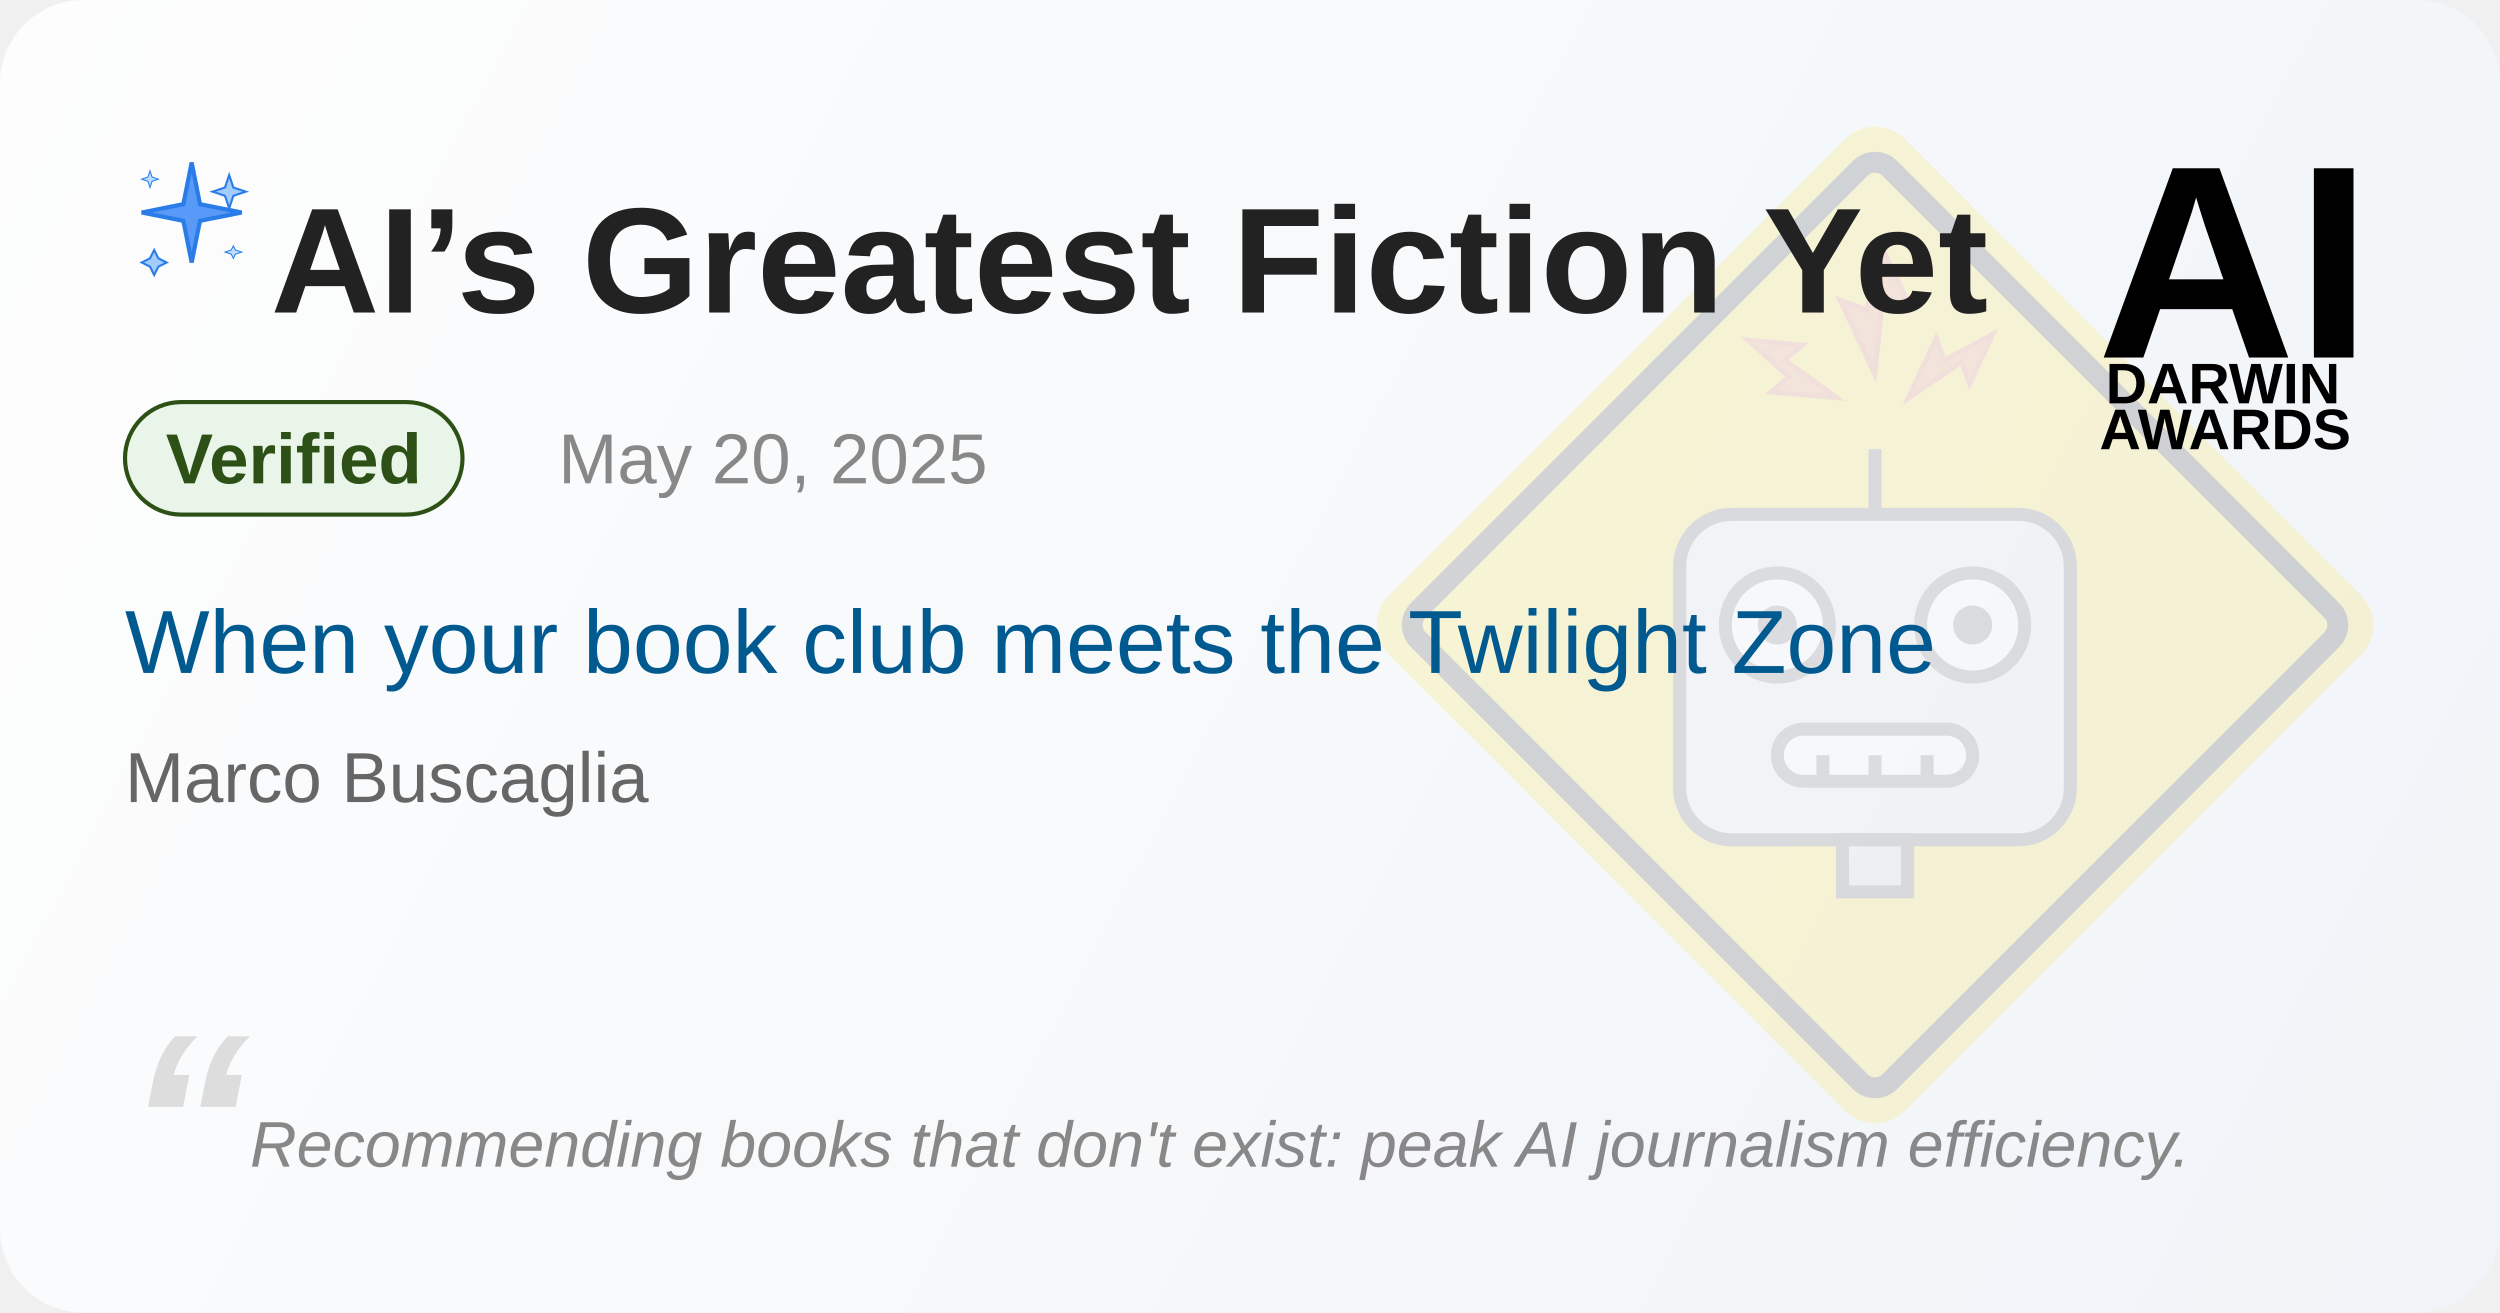
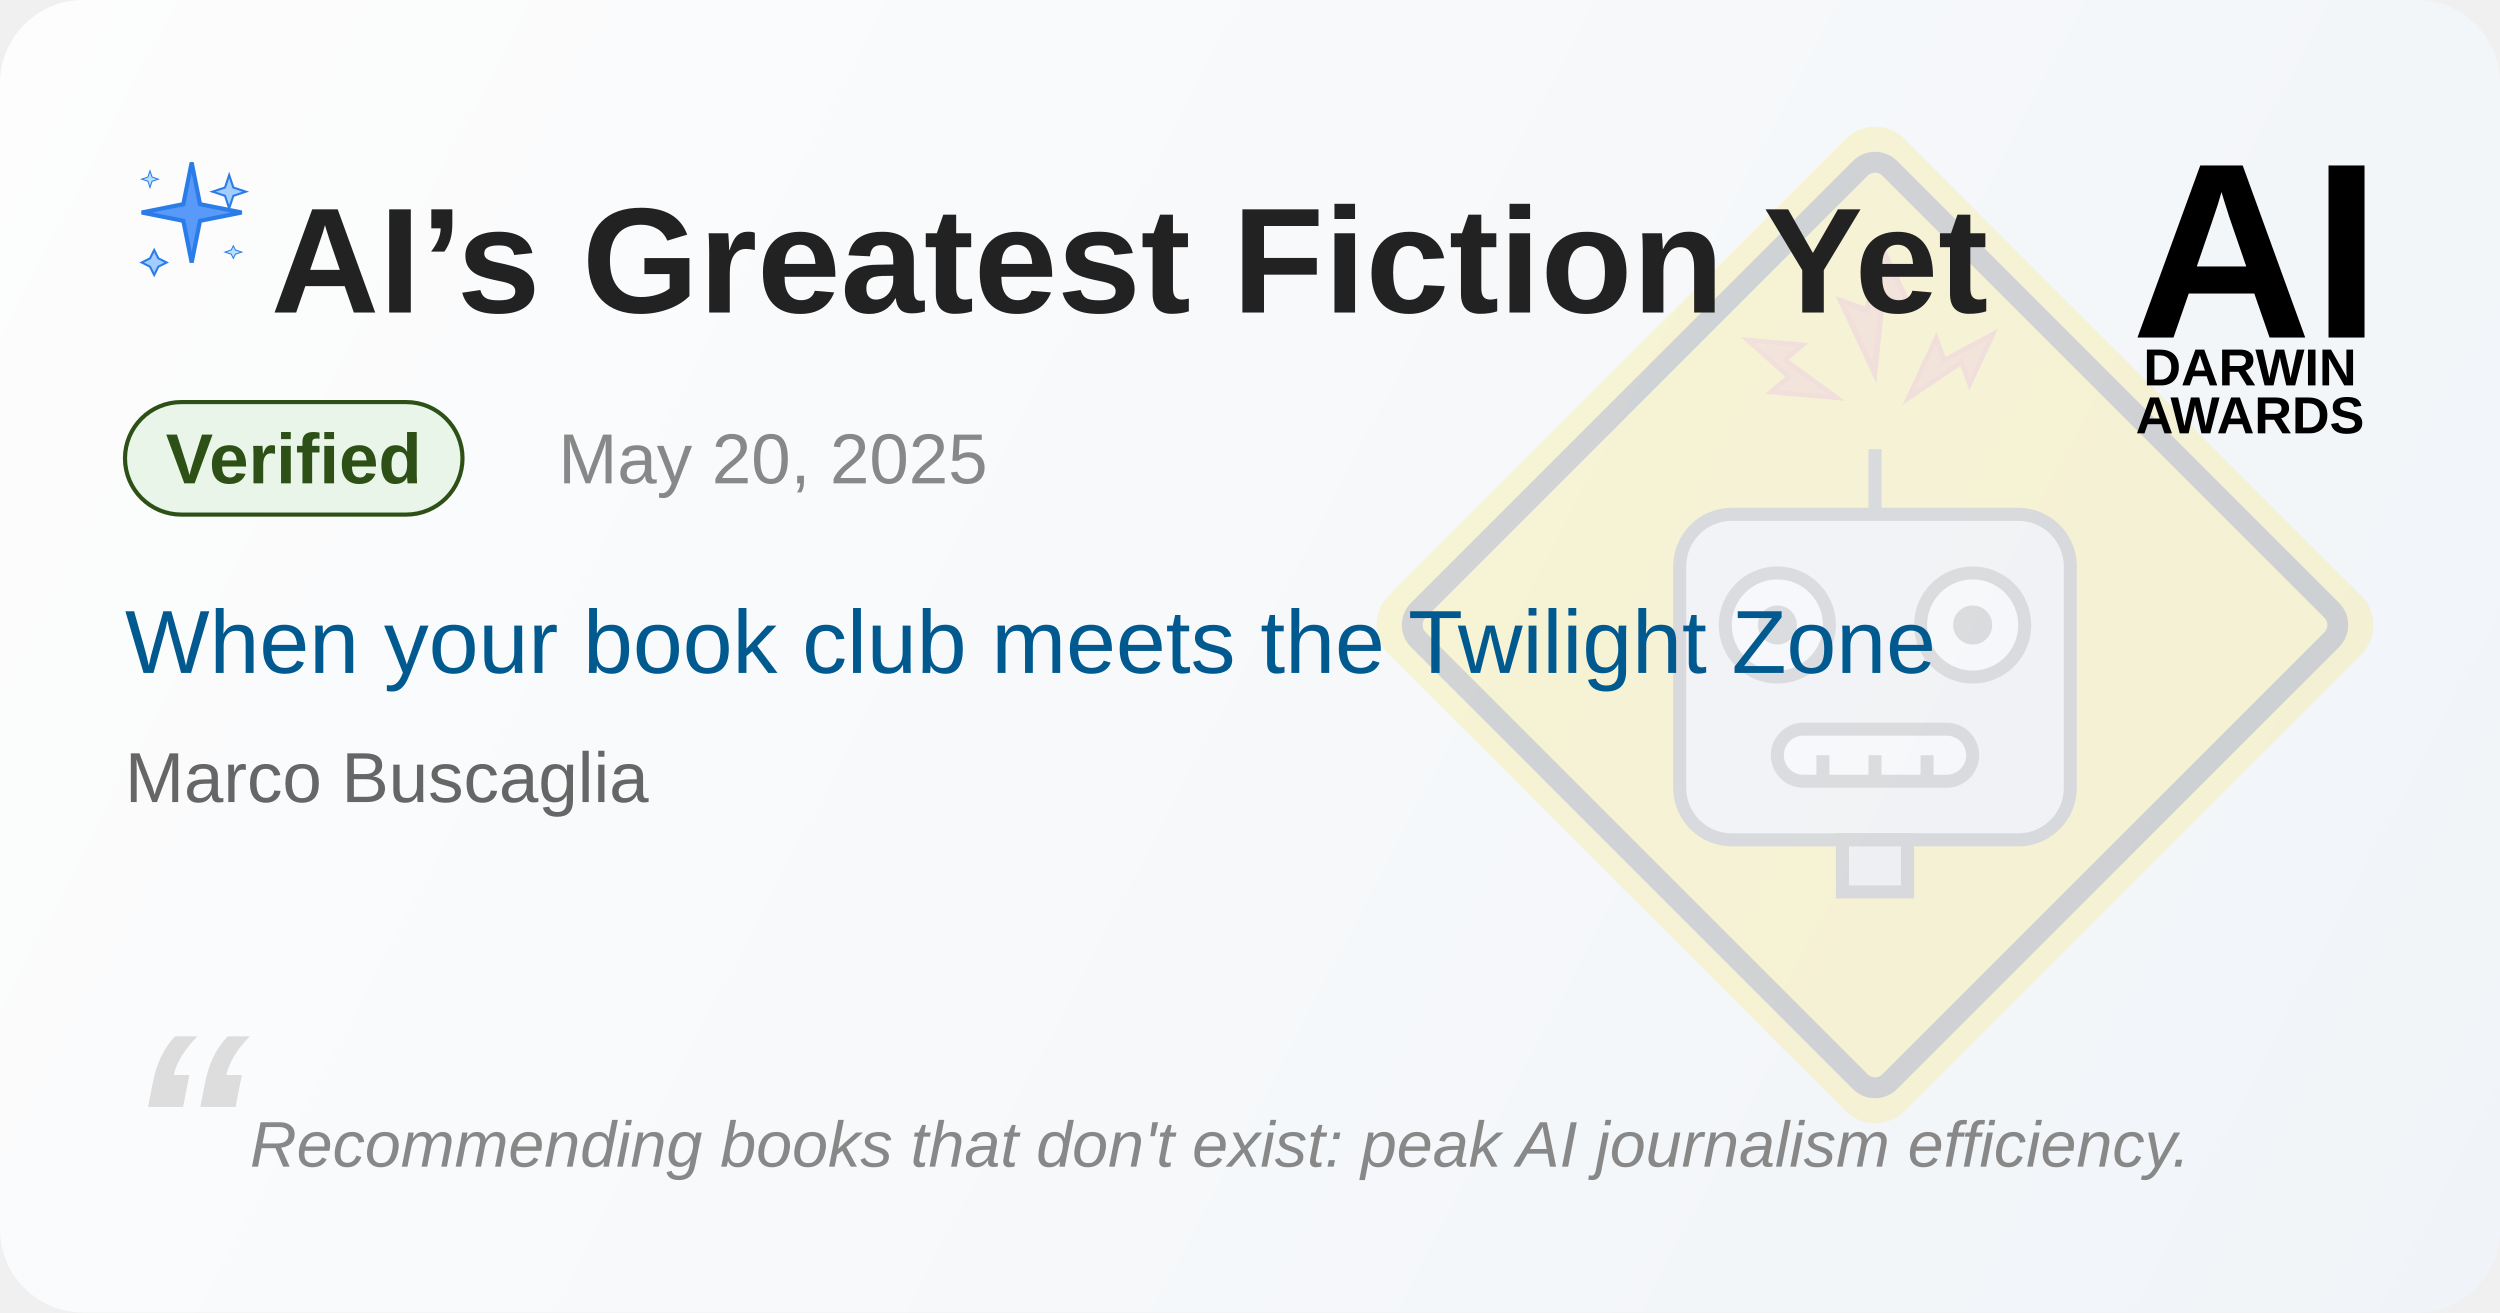
<svg xmlns="http://www.w3.org/2000/svg" width="1200" height="630" viewBox="0 0 1200 630">
  <defs>
    <linearGradient id="bg-gradient" x1="0" y1="0" x2="1200" y2="630" gradientUnits="userSpaceOnUse">
      <stop stop-color="#fdfdfd" />
      <stop offset="1" stop-color="#f0f4f8" />
    </linearGradient>
  </defs>
  <rect width="1200" height="630" rx="40" fill="url(#bg-gradient)" />
  <g transform="translate(60,70) scale(1)">
    <polygon points="32,8 36,28 56,32 36,36 32,56 28,36 8,32 28,28" fill="#5999F7" stroke="#2A7CE8" stroke-width="2" />
    <polygon points="50,14 52,20 58,22 52,24 50,30 48,24 42,22 48,20" fill="#A3CCFF" stroke="#2A7CE8" stroke-width="1" />
    <polygon points="14,50 16,54 20,56 16,58 14,62 12,58 8,56 12,54" fill="#A3CCFF" stroke="#2A7CE8" stroke-width="1" />
    <polygon points="12,12 13,15 16,16 13,17 12,20 11,17 8,16 11,15" fill="#BBE0FF" stroke="#2A7CE8" stroke-width="0.5" />
    <polygon points="52,48 53,50 56,51 53,52 52,54 51,52 48,51 51,50" fill="#BBE0FF" stroke="#2A7CE8" stroke-width="0.5" />
  </g>
  <g opacity="0.15" transform="translate(650,50) scale(2.5)">
    <g transform="rotate(45 100 100)">
      <rect x="30" y="30" width="140" height="140" rx="8" fill="#FFD600" />
      <rect x="36" y="36" width="128" height="128" rx="4" fill="none" stroke="black" stroke-width="4" />
    </g>
    <g transform="scale(1.25) translate(30,38)">
      <rect x="20" y="25" width="60" height="50" rx="8" ry="8" fill="#e0e0e0" stroke="#333" stroke-width="2" />
      <line x1="50" y1="25" x2="50" y2="15" stroke="#333" stroke-width="2" />
      <circle cx="35" cy="42" r="8" fill="#fff" stroke="#444" stroke-width="2" />
      <circle cx="65" cy="42" r="8" fill="#fff" stroke="#444" stroke-width="2" />
      <circle cx="35" cy="42" r="3" fill="#444" />
      <circle cx="65" cy="42" r="3" fill="#444" />
      <rect x="35" y="58" width="30" height="8" rx="4" fill="#fff" stroke="#444" stroke-width="2" />
      <line x1="42" y1="62" x2="42" y2="66" stroke="#444" stroke-width="2" />
      <line x1="50" y1="62" x2="50" y2="66" stroke="#444" stroke-width="2" />
      <line x1="58" y1="62" x2="58" y2="66" stroke="#444" stroke-width="2" />
      <rect x="45" y="75" width="10" height="8" fill="#ccc" stroke="#333" stroke-width="2" />
    </g>
    <g transform="translate(95,23) rotate(20) scale(0.18)">
      <polygon points="40,10 90,60 60,60 80,140 20,80 50,80 40,10" fill="#ed7727" stroke="#dd5430" stroke-width="6" />
    </g>
    <g transform="translate(122,38) rotate(70) scale(0.15)">
      <polygon points="40,10 90,60 60,60 80,140 20,80 50,80 40,10" fill="#ed7727" stroke="#dd5430" stroke-width="6" />
    </g>
    <g transform="translate(70,48) rotate(-40) scale(0.15)">
      <polygon points="40,10 90,60 60,60 80,140 20,80 50,80 40,10" fill="#ed7727" stroke="#dd5430" stroke-width="6" />
    </g>
  </g>
  <text x="130" y="150" font-size="72" font-family="'Segoe UI', Arial, sans-serif" fill="#222" font-weight="bold">AI’s Greatest Fiction Yet</text>
  <rect x="60" y="193" width="162" height="54" rx="27" fill="#e8f5e8" stroke="#2d5016" stroke-width="2" />
  <text x="141" y="232" text-anchor="middle" font-size="34" font-family="'Segoe UI', Arial, sans-serif" fill="#2d5016" font-weight="bold">Verified</text>
  <text x="268" y="232" font-size="34" font-family="'Segoe UI', Arial, sans-serif" fill="#888">May 20, 2025</text>
  <text x="60" y="323" font-size="43" font-family="'Segoe UI', Arial, sans-serif" fill="#00598F">When your book club meets the Twilight Zone</text>
  <text x="60" y="385" font-size="34" font-family="'Segoe UI', Arial, sans-serif" fill="#666">Marco Buscaglia</text>
-   <g transform="scale(1.1) translate(920, 70)">
-     <g font-family="'Segoe UI', Arial, sans-serif" fill="#000" font-weight="normal" text-anchor="middle">
-       <text id="ai" x="55" y="86" font-size="120" font-weight="bold" textLength="112">AI</text>
-       <text id="darwin" x="50" y="106" font-size="25" font-weight="bold" textLength="104">DARWIN</text>
-       <text id="awards" x="51" y="126" font-size="25" font-weight="bold" textLength="102">AWARDS</text>
+   <g transform="translate(980, 50)">
+     <g font-family="Arial, sans-serif" fill="#000" font-weight="normal" text-anchor="middle">
+       <text id="ai" x="103" y="112" font-size="120" font-weight="bold" textLength="115">AI</text>
+       <text id="darwin" x="100" y="135" font-size="25" font-weight="bold" textLength="112">DARWIN</text>
+       <text id="awards" x="100" y="158" font-size="25" font-weight="bold" textLength="112">AWARDS</text>
    </g>
  </g>
  <text x="60" y="580" font-size="120" font-family="'Segoe UI', Arial, sans-serif" fill="#ddd" font-style="italic" font-weight="bold" opacity="1">“</text>
  <text x="120" y="560" font-size="31" font-family="'Segoe UI', Arial, sans-serif" fill="#888" font-style="italic">Recommending books that don't exist: peak AI journalism efficiency.</text>
</svg>
